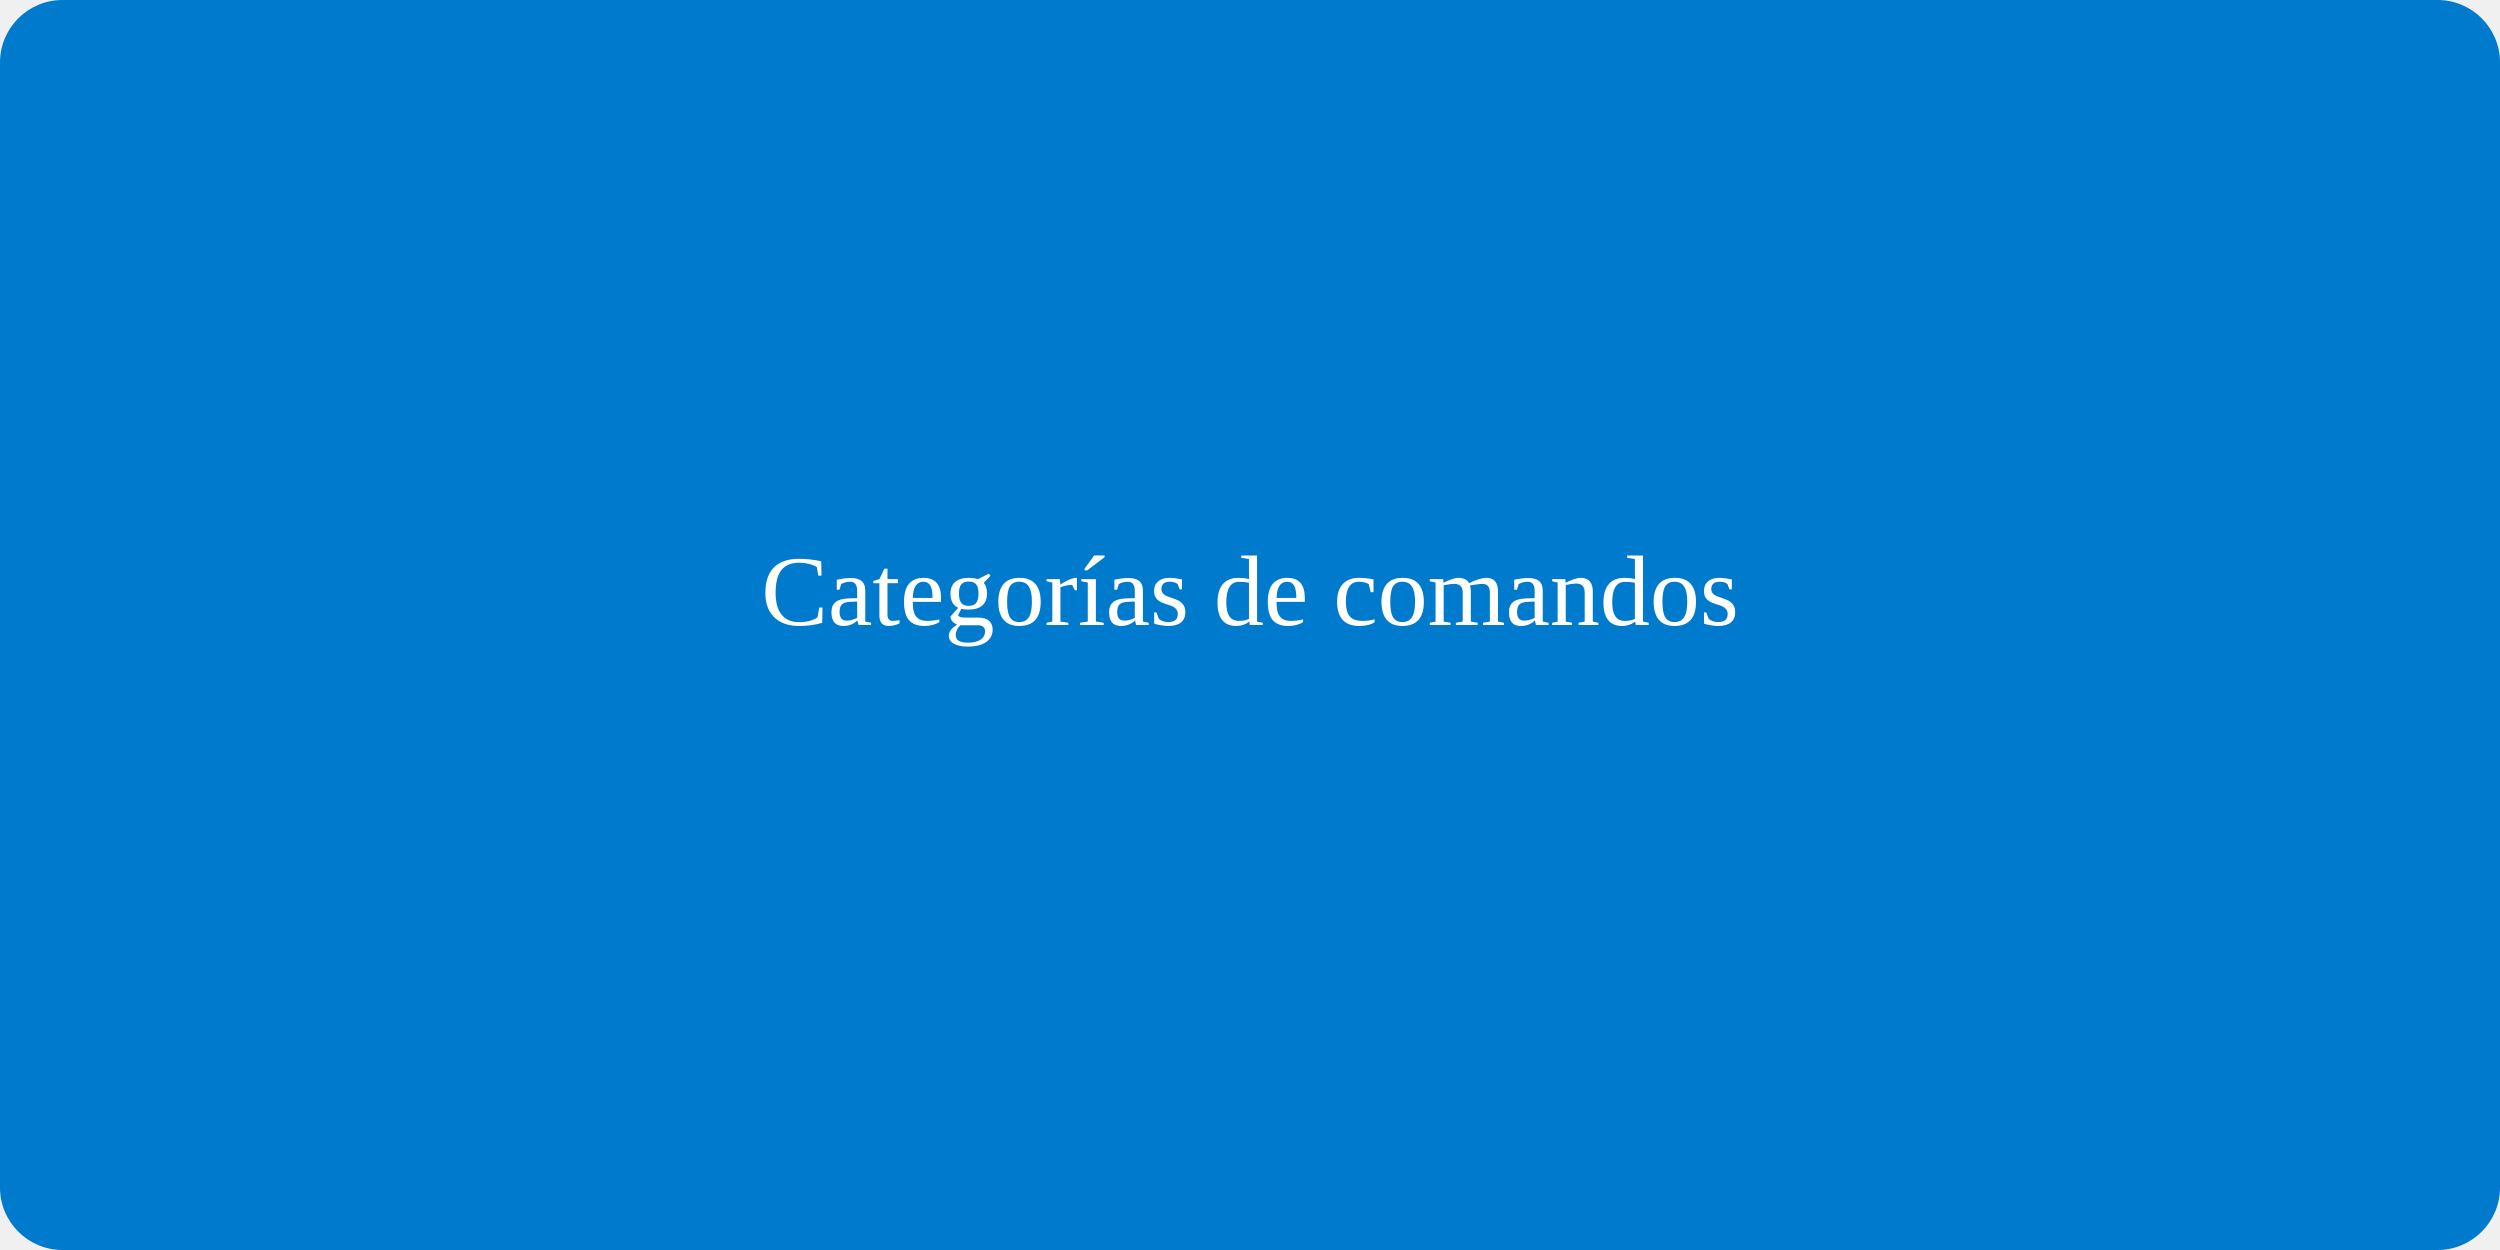
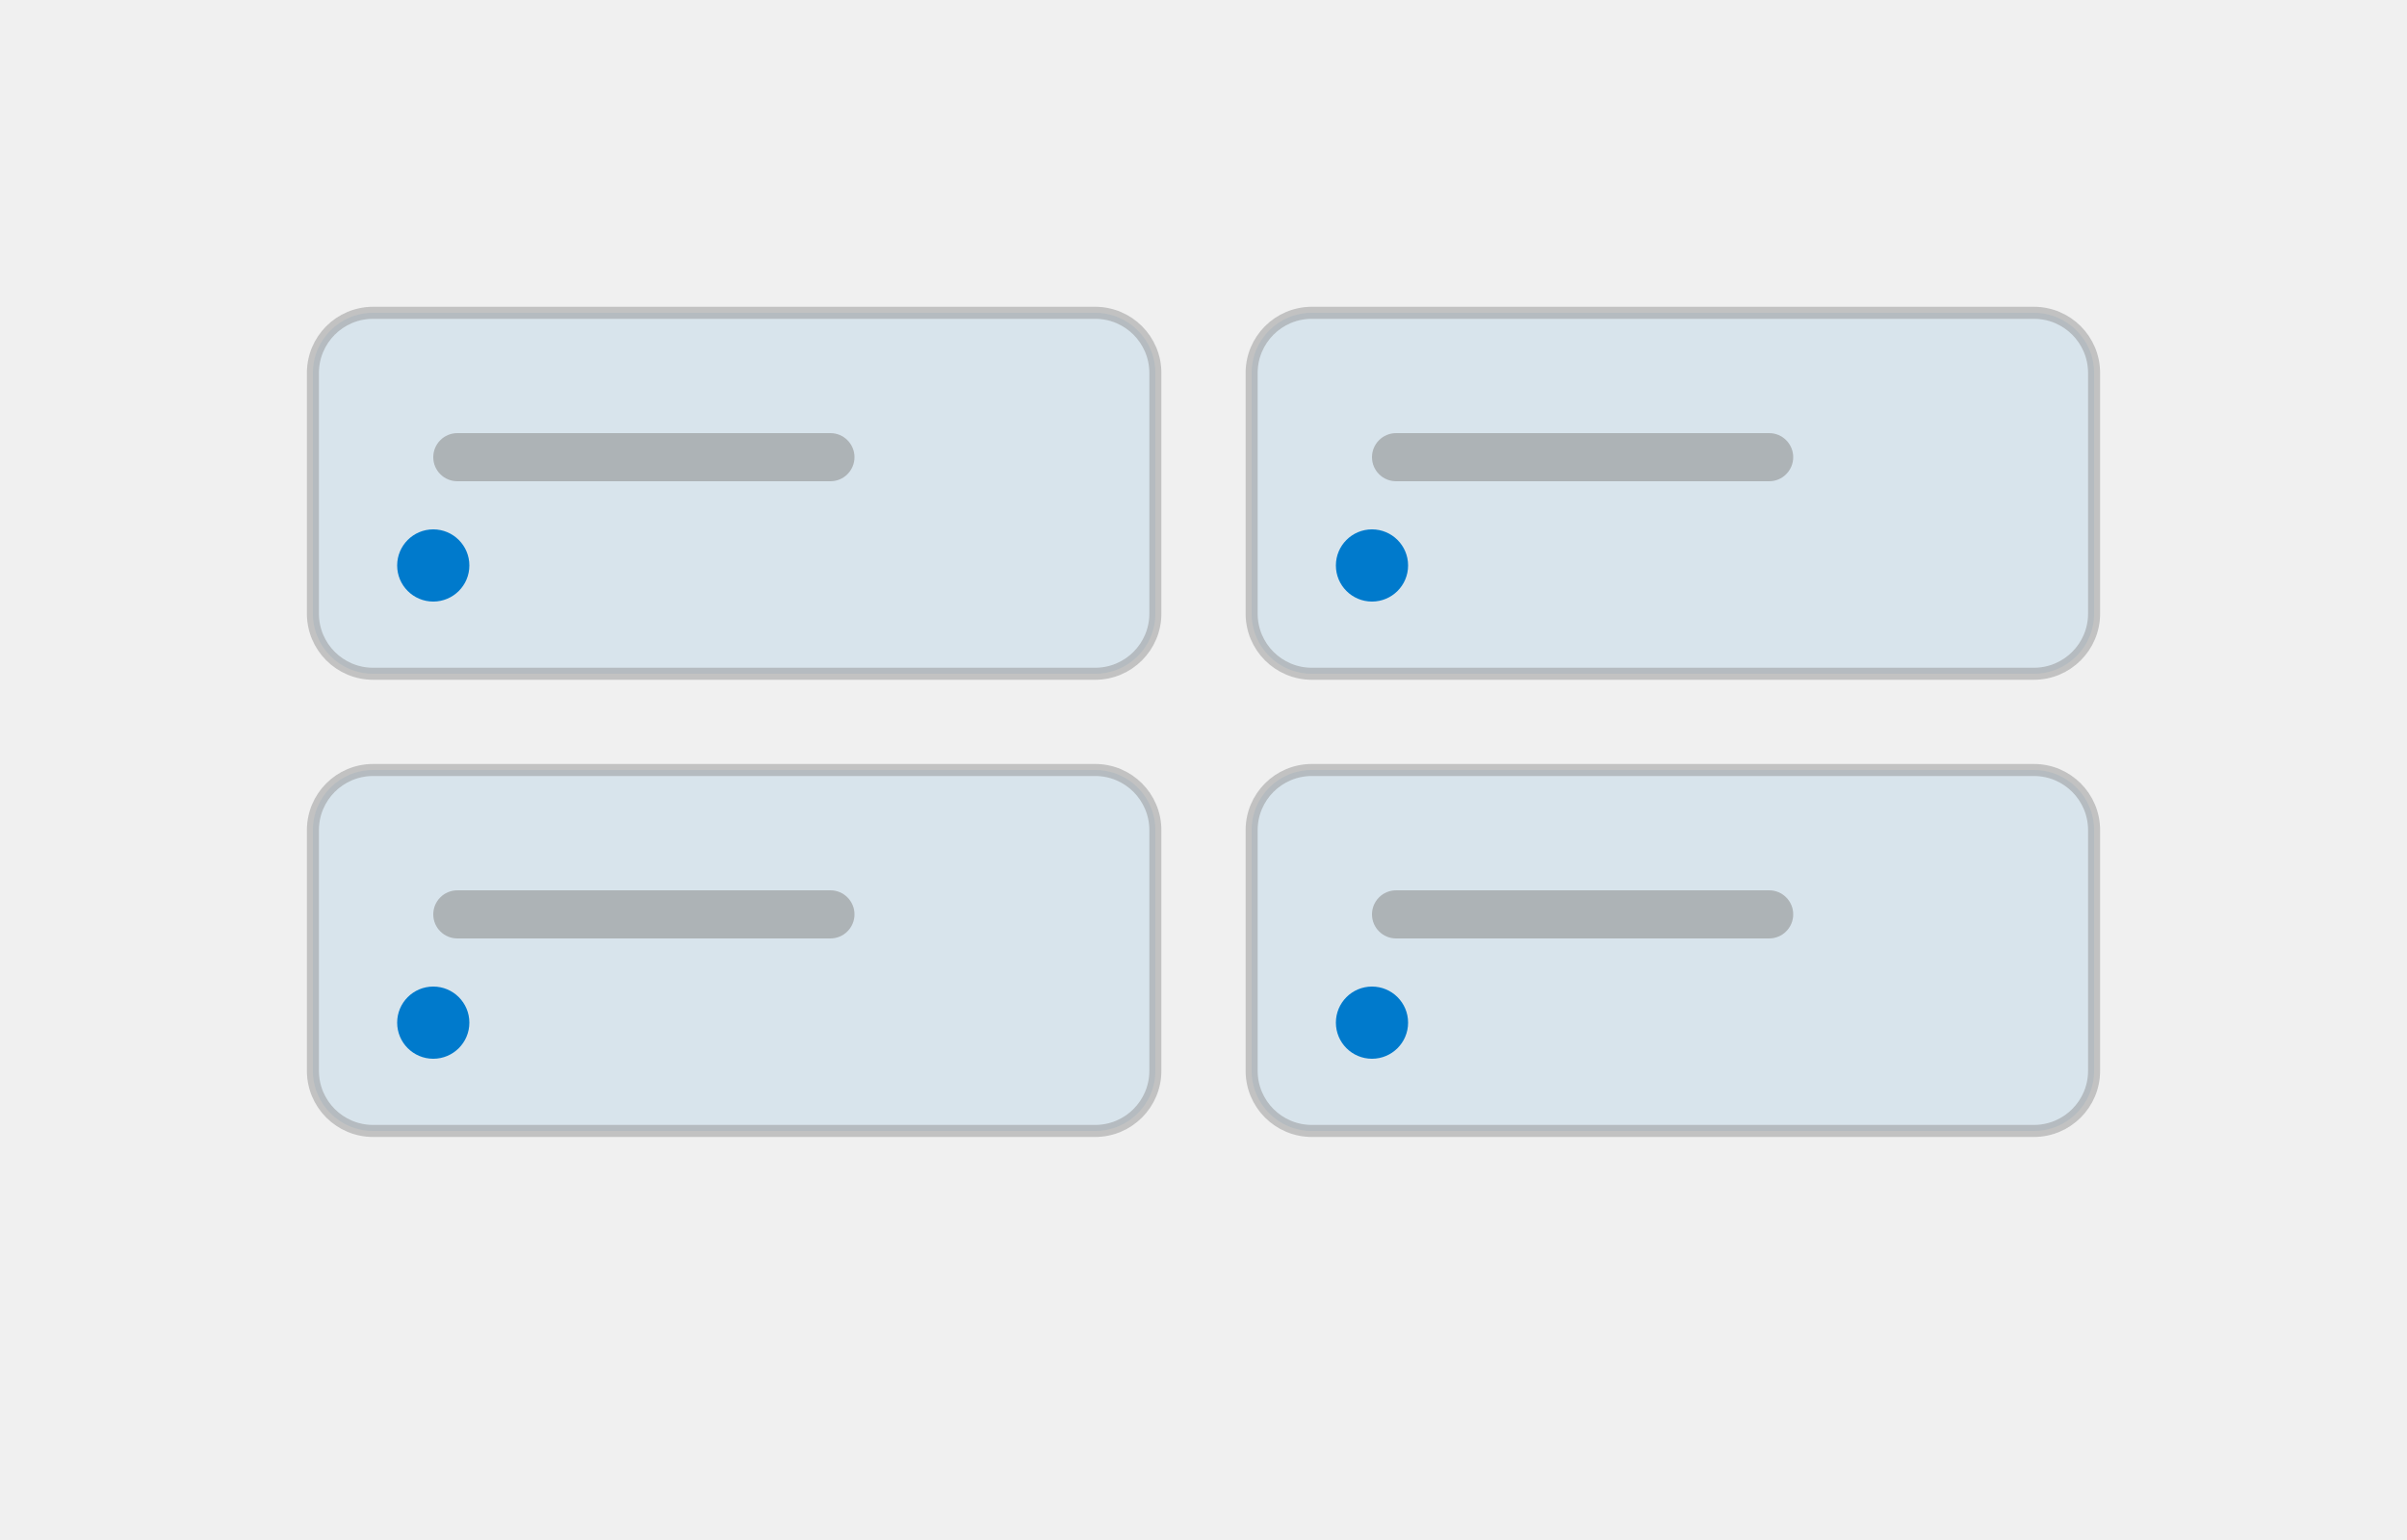
- <svg xmlns="http://www.w3.org/2000/svg" viewBox="0 0 400 200">
-   <rect fill="#007acc" width="400" height="200" rx="10" />
-   <text x="200" y="100" text-anchor="middle" fill="white" font-size="16">Categorías de comandos</text>
+ <svg xmlns="http://www.w3.org/2000/svg" viewBox="0 0 400 256" width="400" height="256" role="img" aria-label="Pancho command categories">
+   <g fill="#007acc" fill-opacity="0.1" stroke="#8b8b8b" stroke-opacity="0.45" stroke-width="2">
+     <rect x="52" y="52" width="140" height="60" rx="10" />
+     <rect x="208" y="52" width="140" height="60" rx="10" />
+     <rect x="52" y="128" width="140" height="60" rx="10" />
+     <rect x="208" y="128" width="140" height="60" rx="10" />
+   </g>
+   <g fill="#8b8b8b" fill-opacity="0.55">
+     <rect x="72" y="72" width="70" height="8" rx="4" />
+     <rect x="228" y="72" width="70" height="8" rx="4" />
+     <rect x="72" y="148" width="70" height="8" rx="4" />
+     <rect x="228" y="148" width="70" height="8" rx="4" />
+   </g>
+   <g fill="#007acc">
+     <circle cx="72" cy="94" r="6" />
+     <circle cx="228" cy="94" r="6" />
+     <circle cx="72" cy="170" r="6" />
+     <circle cx="228" cy="170" r="6" />
+   </g>
</svg>
